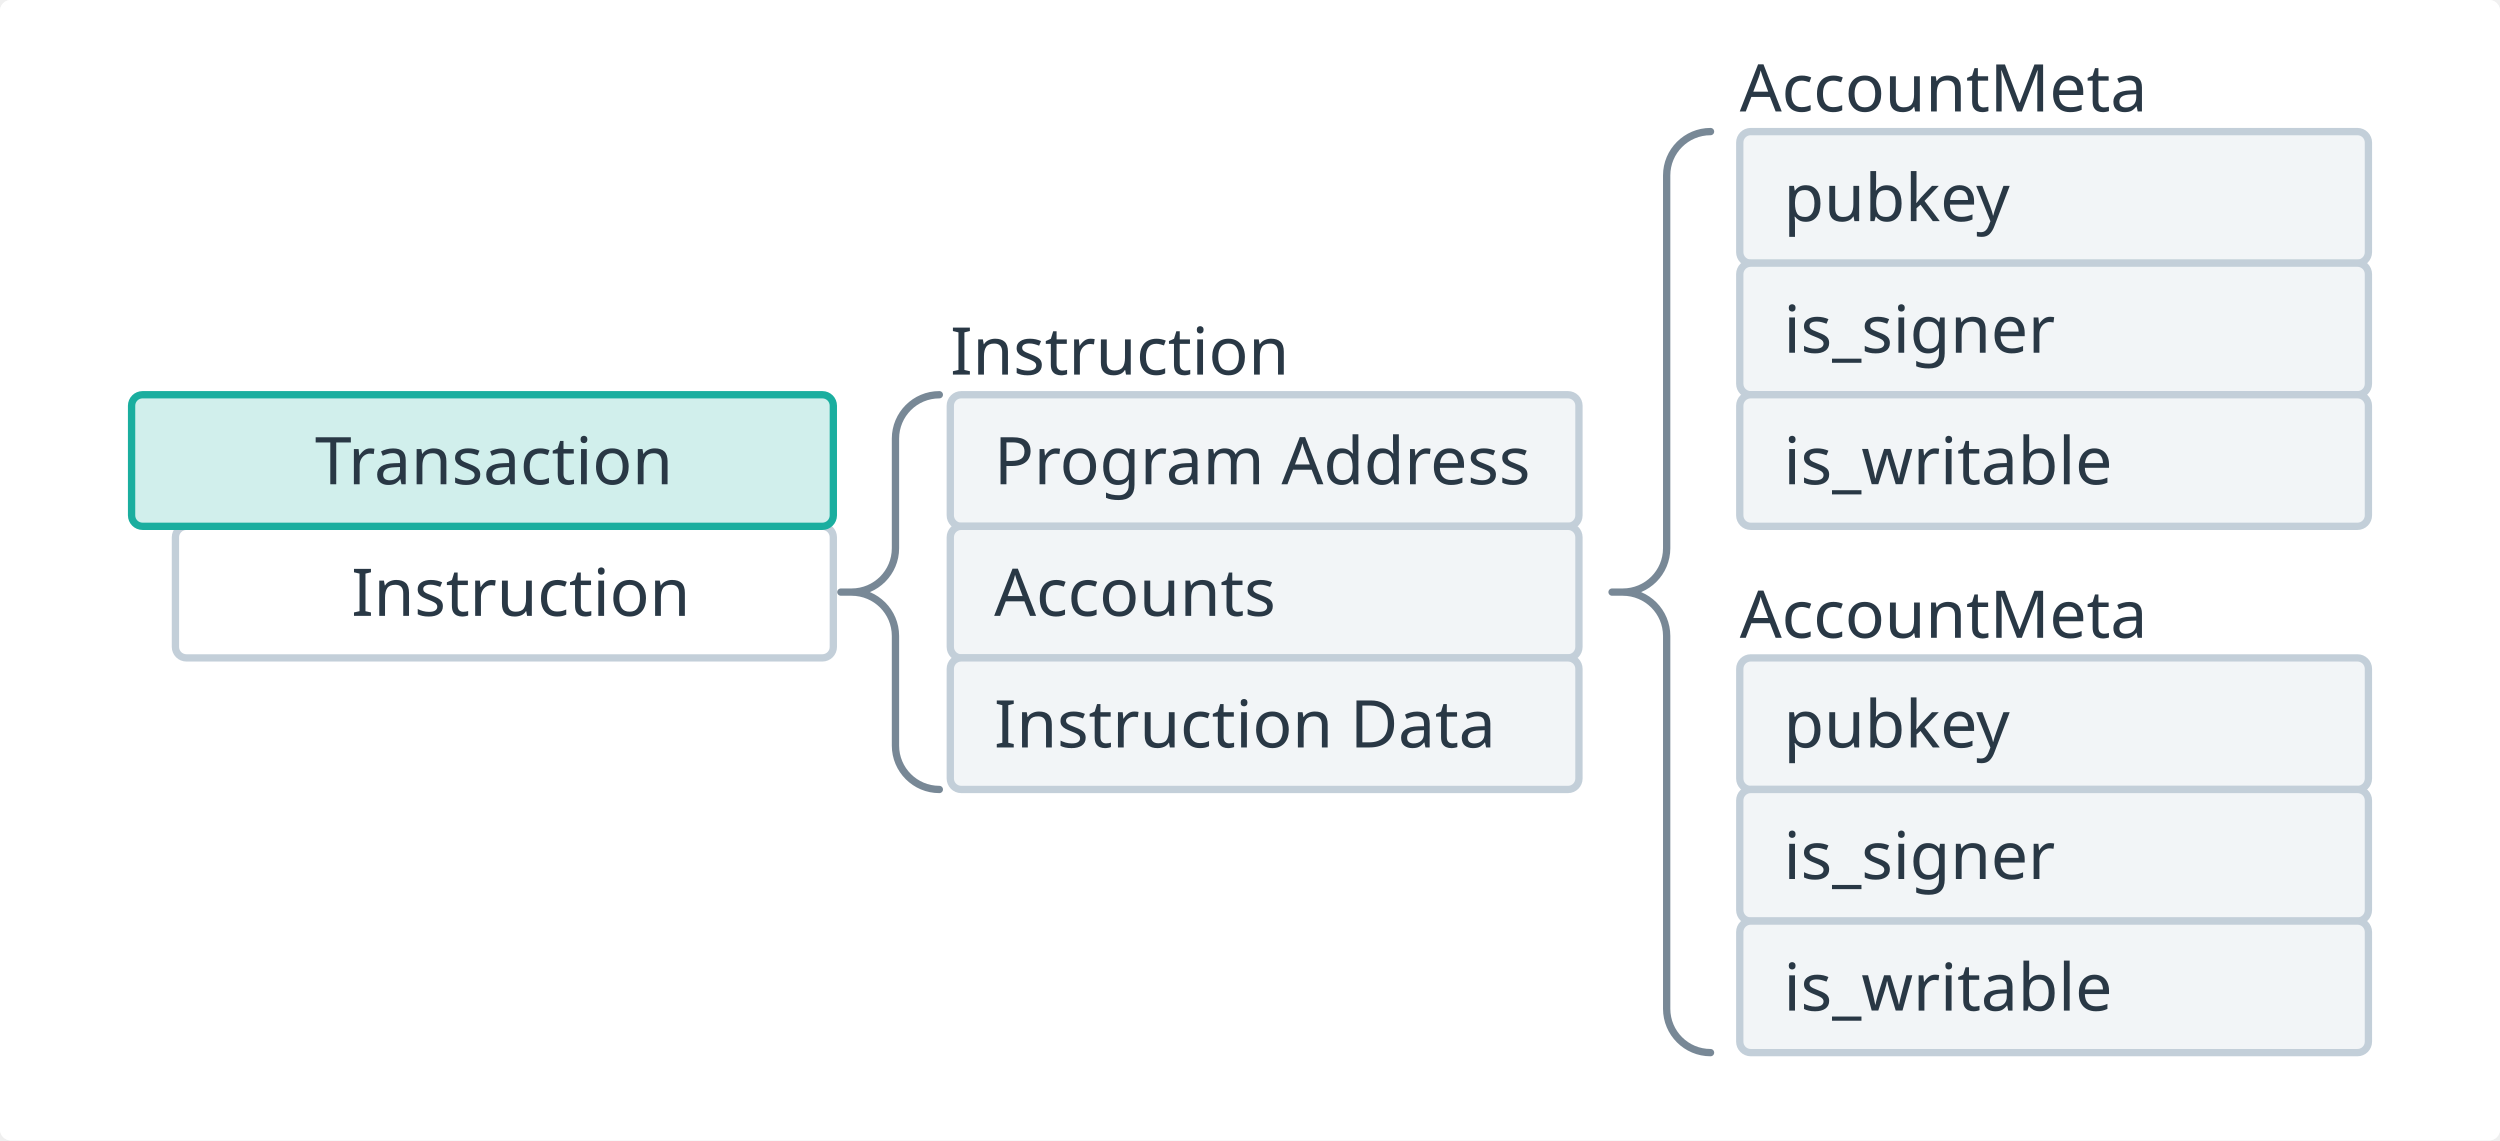
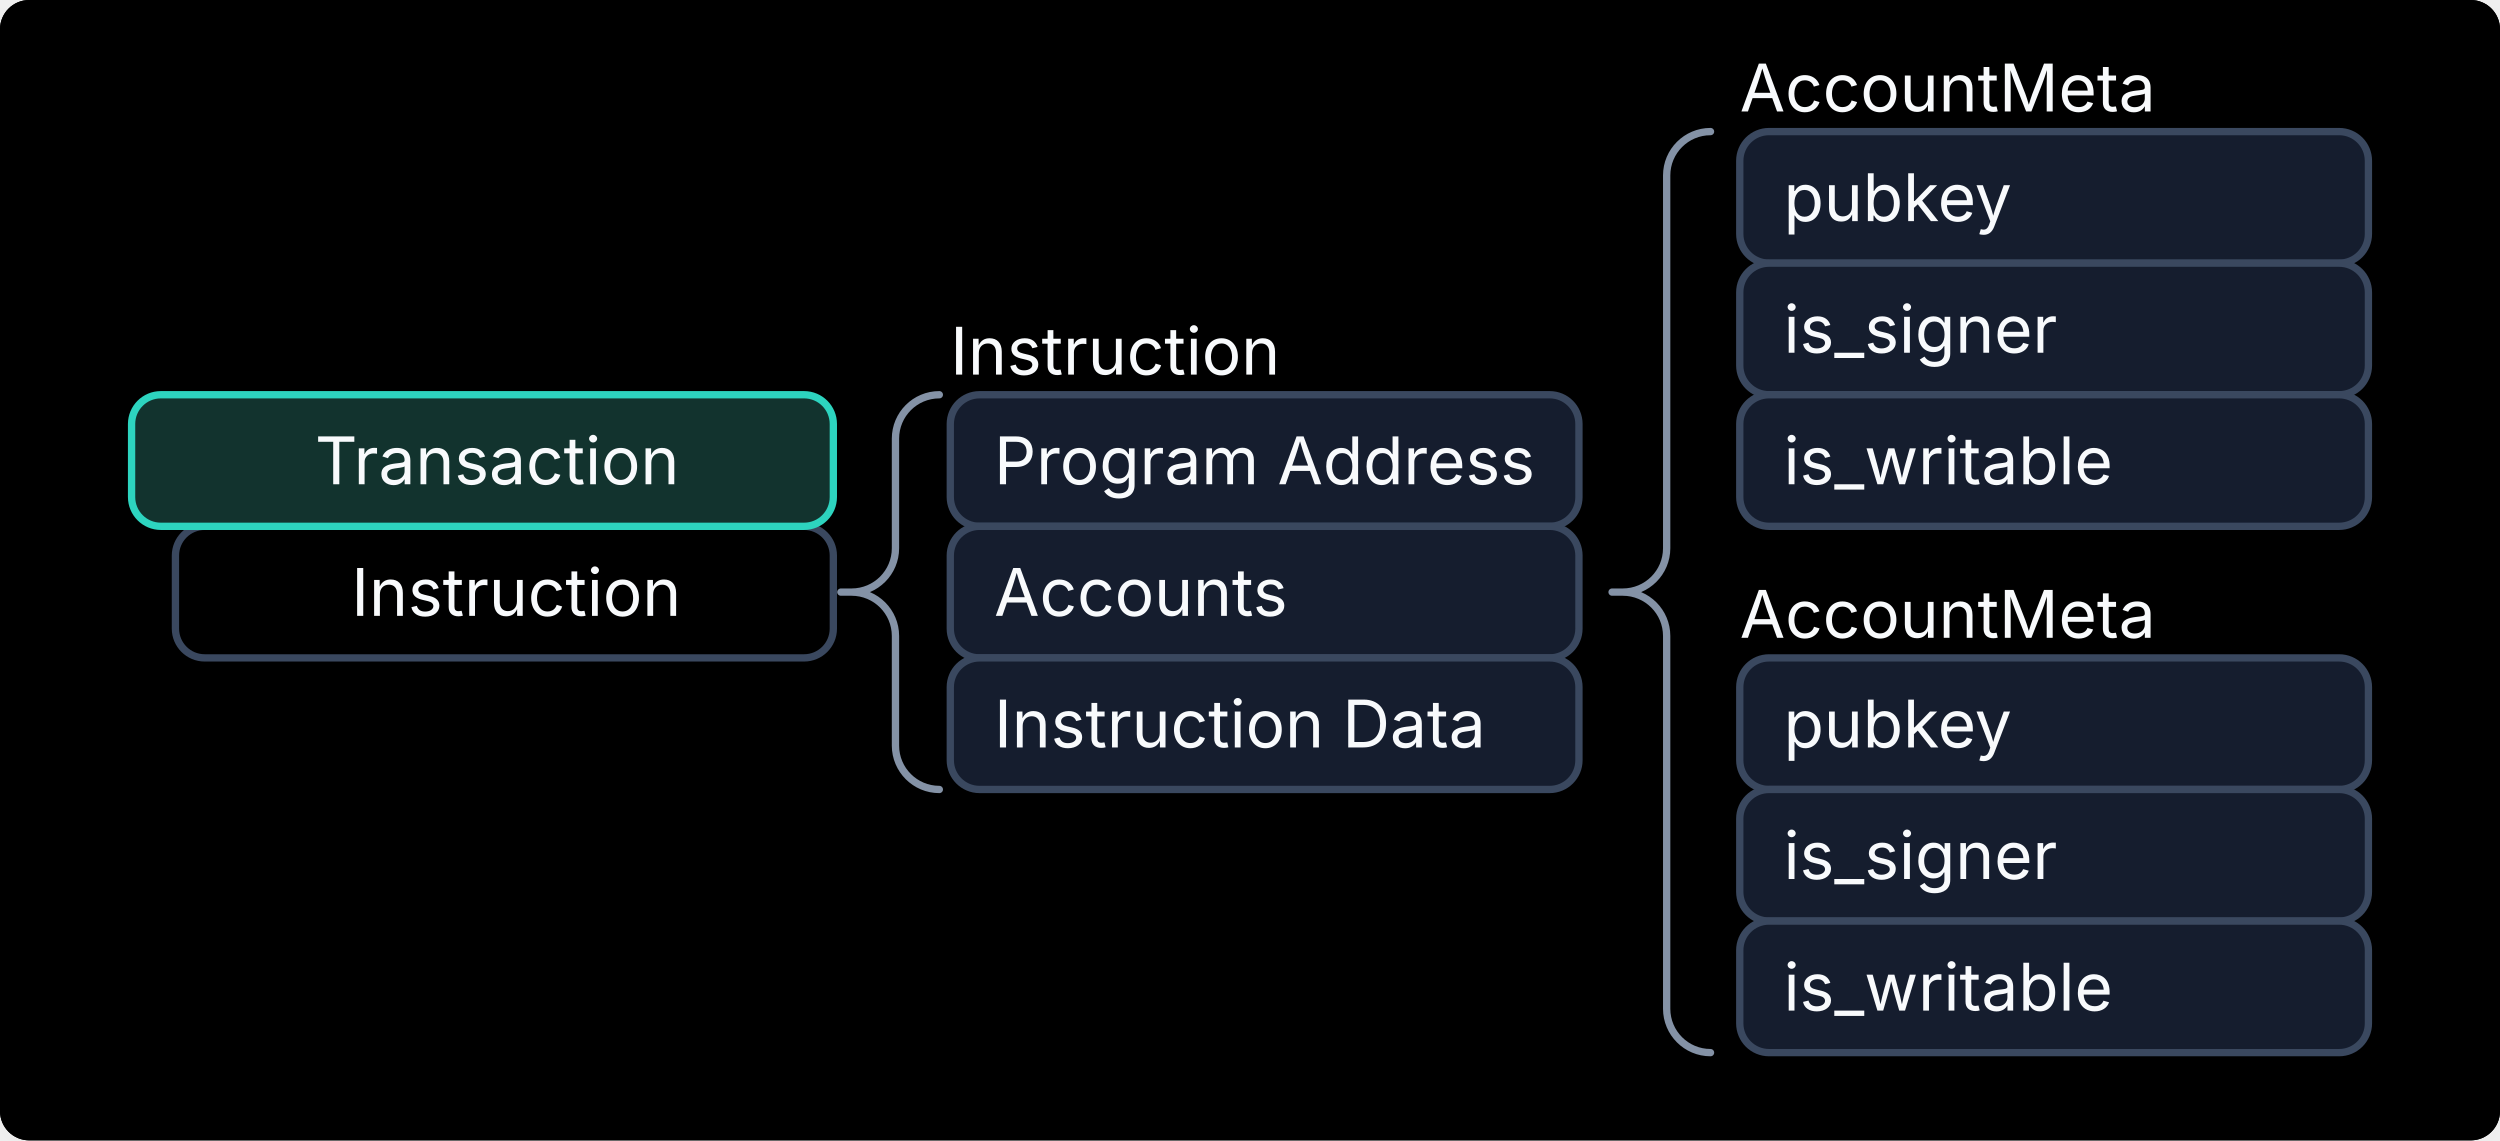
<svg xmlns="http://www.w3.org/2000/svg" version="1.1" viewBox="288 288 684 312" width="684px" height="312px">
  <defs>
-     <style>@font-face{
-     font-family:"DIN Next";
-     font-weight: 400;
-     src:url("https://whimsical.com/fonts/139e8e25-0eea-4cb4-a5d4-79048803e73d.eot?#iefix");
-     src:url("https://whimsical.com/fonts/139e8e25-0eea-4cb4-a5d4-79048803e73d.eot?#iefix") format("eot"),url("https://whimsical.com/fonts/094b15e3-94bd-435b-a595-d40edfde661a.woff2") format("woff2"),url("https://whimsical.com/fonts/7e5fbe11-4858-4bd1-9ec6-a1d9f9d227aa.woff") format("woff"),url("https://whimsical.com/fonts/0f11eff9-9f05-46f5-9703-027c510065d7.ttf") format("truetype"),url("https://whimsical.com/fonts/48b61978-3f30-4274-823c-5cdcd1876918.svg#48b61978-3f30-4274-823c-5cdcd1876918") format("svg");
- }
- @font-face{
-     font-family:"DIN Next";
-     font-weight: 400;
-     font-style: italic;
-     src:url("https://whimsical.com/fonts/df24d5e8-5087-42fd-99b1-b16042d666c8.eot?#iefix");
-     src:url("https://whimsical.com/fonts/df24d5e8-5087-42fd-99b1-b16042d666c8.eot?#iefix") format("eot"),url("https://whimsical.com/fonts/46251881-ffe9-4bfb-99c7-d6ce3bebaf3e.woff2") format("woff2"),url("https://whimsical.com/fonts/790ebbf2-62c5-4a32-946f-99d405f9243e.woff") format("woff"),url("https://whimsical.com/fonts/d28199e6-0f4a-42df-97f4-606701c6f75a.ttf") format("truetype"),url("https://whimsical.com/fonts/37a462c0-d86e-492c-b9ab-35e6bd417f6c.svg#37a462c0-d86e-492c-b9ab-35e6bd417f6c") format("svg");
- }
- @font-face{
-     font-weight: 500;
-     font-family:"DIN Next";
-     src:url("https://whimsical.com/fonts/c5b058fc-55ce-4e06-a175-5c7d9a7e90f4.eot?#iefix");
-     src:url("https://whimsical.com/fonts/c5b058fc-55ce-4e06-a175-5c7d9a7e90f4.eot?#iefix") format("eot"),url("https://whimsical.com/fonts/7b29ae40-30ff-4f99-a2b9-cde88669fa2f.woff2") format("woff2"),url("https://whimsical.com/fonts/bf73077c-e354-4562-a085-f4703eb1d653.woff") format("woff"),url("https://whimsical.com/fonts/0ffa6947-5317-4d07-b525-14d08a028821.ttf") format("truetype"),url("https://whimsical.com/fonts/9e423e45-5450-4991-a157-dbe6cf61eb4e.svg#9e423e45-5450-4991-a157-dbe6cf61eb4e") format("svg");
- }
- @font-face{
-     font-family:"DIN Next";
-     font-weight: 500;
-     font-style: italic;
-     src:url("https://whimsical.com/fonts/9897c008-fd65-48a4-afc7-36de2fea97b9.eot?#iefix");
-     src:url("https://whimsical.com/fonts/9897c008-fd65-48a4-afc7-36de2fea97b9.eot?#iefix") format("eot"),url("https://whimsical.com/fonts/c7717981-647d-4b76-8817-33062e42d11f.woff2") format("woff2"),url("https://whimsical.com/fonts/b852cd4c-1255-40b1-a2be-73a9105b0155.woff") format("woff"),url("https://whimsical.com/fonts/821b00ad-e741-4e2d-af1a-85594367c8a2.ttf") format("truetype"),url("https://whimsical.com/fonts/d3e3b689-a6b0-45f2-b279-f5e194f87409.svg#d3e3b689-a6b0-45f2-b279-f5e194f87409") format("svg");
- }
- @font-face{
-     font-weight: 700;
-     font-family:"DIN Next";
-     src:url("https://whimsical.com/fonts/81cd3b08-fd39-4ae3-8d05-9d24709eba84.eot?#iefix");
-     src:url("https://whimsical.com/fonts/81cd3b08-fd39-4ae3-8d05-9d24709eba84.eot?#iefix") format("eot"),url("https://whimsical.com/fonts/31704504-4671-47a6-a61e-397f07410d91.woff2") format("woff2"),url("https://whimsical.com/fonts/b8a280da-481f-44a0-8d9c-1bc64bd7227c.woff") format("woff"),url("https://whimsical.com/fonts/276d122a-0fab-447b-9fc0-5d7fb0eafce2.ttf") format("truetype"),url("https://whimsical.com/fonts/8fb8273a-8213-4928-808b-b5bfaf3fd7e9.svg#8fb8273a-8213-4928-808b-b5bfaf3fd7e9") format("svg");
- }
- @font-face{
-     font-family:"DIN Next";
-     font-weight: 700;
-     font-style: italic;
-     src:url("https://whimsical.com/fonts/00cc6df3-ed32-4004-8dd8-1c576600a408.eot?#iefix");
-     src:url("https://whimsical.com/fonts/00cc6df3-ed32-4004-8dd8-1c576600a408.eot?#iefix") format("eot"),url("https://whimsical.com/fonts/4132c4c8-680c-4d6d-9251-a2da38503bbd.woff2") format("woff2"),url("https://whimsical.com/fonts/366401fe-6df4-47be-8f55-8a411cff0dd2.woff") format("woff"),url("https://whimsical.com/fonts/dbe4f7ba-fc16-44a6-a577-571620e9edaf.ttf") format("truetype"),url("https://whimsical.com/fonts/f874edca-ee87-4ccf-8b1d-921fbc3c1c36.svg#f874edca-ee87-4ccf-8b1d-921fbc3c1c36") format("svg");
- }
- 
- @font-face {
-     font-family: 'PFDINMonoPro';
-     src:url('https://whimsical.com/fonts/PFDINMonoPro-Regular.woff') format('woff');
-     font-weight: 400;
- }
- @font-face {
-     font-family: 'PFDINMonoPro';
-     src:url('https://whimsical.com/fonts/PFDINMonoPro-Italic.woff') format('woff');
-     font-style: italic;
-     font-weight: 400;
- }
- @font-face {
-     font-family: 'PFDINMonoPro';
-     src:url('https://whimsical.com/fonts/PFDINMonoPro-Bold.woff') format('woff');
-     font-weight: 700;
- }
- @font-face {
-     font-family: 'PFDINMonoPro';
-     src:url('https://whimsical.com/fonts/PFDINMonoPro-BoldItalic.woff') format('woff');
-     font-style: italic;
-     font-weight: 700;
- }
- * {-webkit-font-smoothing: auto; -moz-osx-font-smoothing: auto;}@media print { svg { width: 100%; height: 100%; } }</style>
+     <style>text{font-family:Diatype,Inter,ui-sans-serif,system-ui,sans-serif}</style>
    <g>
      <filter id="white-fill-shadow" y="-50%" height="200%">
        <feDropShadow dx="0" dy="2" stdDeviation="6" flood-opacity="0.03" flood-color="#000000" />
      </filter>
      <filter id="light-gray-fill-shadow" y="-50%" height="200%">
        <feDropShadow dx="0" dy="2" stdDeviation="6" flood-opacity="0.09" flood-color="#000000" />
      </filter>
      <filter id="yellow-fill-shadow" y="-50%" height="200%">
        <feDropShadow dx="0" dy="2" stdDeviation="6" flood-opacity="0.12" flood-color="#000000" />
      </filter>
      <filter id="fill-shadow" y="-50%" height="200%">
        <feDropShadow dx="0" dy="2" stdDeviation="6" flood-opacity="0.16" flood-color="#000000" />
      </filter>
      <filter id="frame-shadow" y="-50%" height="200%">
        <feDropShadow dx="0" dy="3" stdDeviation="8" flood-opacity="0.06" flood-color="#000000" />
      </filter>
      <filter id="button-shadow" y="-50%" height="200%">
        <feDropShadow dx="0" dy="2" stdDeviation="6" flood-opacity="0.03" flood-color="#000000" />
      </filter>
      <filter id="button-hover-shadow" y="-50%" height="200%">
        <feDropShadow dx="0" dy="2" stdDeviation="6" flood-opacity="0.08" flood-color="#000000" />
      </filter>
      <filter id="badge-shadow" y="-50%" height="200%">
        <feDropShadow dx="0" dy="2" stdDeviation="6" flood-opacity="0.08" flood-color="#000000" />
      </filter>
    </g>
  </defs>
  <g>
-     <rect x="288" y="288" width="684" height="312" rx="3" ry="3" fill="#FFFFFF" filter="url(#white-fill-shadow)" />
+     <rect x="288" y="288" width="684" height="312" rx="8" ry="8" fill="#000000" filter="url(#white-fill-shadow)" />
    <g>
-       <rect x="288" y="288" width="684" height="312" rx="3" ry="3" fill="#FFFFFF" />
+       <rect x="288" y="288" width="684" height="312" rx="8" ry="8" fill="#000000" />
    </g>
    <g>
      <g>
        <g>
-           <rect x="336" y="432" width="180" height="36" rx="3" ry="3" fill="#ffffff" />
-           <rect y="432" rx="3" stroke="#C3CFD9" fill="none" stroke-linejoin="round" width="180" stroke-linecap="round" stroke-width="2" x="336" ry="3" height="36" />
-           <g class="content">
-             <g>
-               <g>
-                 <g>
-                   <g>
-                     <g />
-                     <text fill="#293845" hover-props="{}">
-                       <tspan x="384.131" y="456.5" font-family="DIN Next, system-ui, sans-serif" font-size="18" font-style="normal" font-weight="normal">Instruction</tspan>
-                     </text>
-                   </g>
-                 </g>
-               </g>
-             </g>
-           </g>
-         </g>
-       </g>
-       <g>
-         <g>
-           <rect x="324" y="396" width="192" height="36" rx="3" ry="3" fill="#d1efec" />
-           <rect y="396" rx="3" stroke="#1AAE9F" fill="none" stroke-linejoin="round" width="192" stroke-linecap="round" stroke-width="2" x="324" ry="3" height="36" />
-           <g class="content">
-             <g>
-               <g>
-                 <g>
-                   <g>
-                     <g />
-                     <text fill="#293845" hover-props="{}">
-                       <tspan x="374.181" y="420.5" font-family="DIN Next, system-ui, sans-serif" font-size="18" font-style="normal" font-weight="normal">Transaction</tspan>
+           <rect x="336" y="432" width="180" height="36" rx="8" ry="8" fill="#000000" />
+           <rect y="432" rx="8" stroke="#3a485f" fill="none" stroke-linejoin="round" width="180" stroke-linecap="round" stroke-width="2" x="336" ry="8" height="36" />
+           <g class="content">
+             <g>
+               <g>
+                 <g>
+                   <g>
+                     <g />
+                     <text fill="#f8fafc" hover-props="{}">
+                       <tspan x="384.131" y="456.5" font-family="Diatype,Inter,ui-sans-serif,system-ui,sans-serif" font-size="18" font-style="normal" font-weight="normal">Instruction</tspan>
+                     </text>
+                   </g>
+                 </g>
+               </g>
+             </g>
+           </g>
+         </g>
+       </g>
+       <g>
+         <g>
+           <rect x="324" y="396" width="192" height="36" rx="8" ry="8" fill="#12332e" />
+           <rect y="396" rx="8" stroke="#2dd4bf" fill="none" stroke-linejoin="round" width="192" stroke-linecap="round" stroke-width="2" x="324" ry="8" height="36" />
+           <g class="content">
+             <g>
+               <g>
+                 <g>
+                   <g>
+                     <g />
+                     <text fill="#f8fafc" hover-props="{}">
+                       <tspan x="374.181" y="420.5" font-family="Diatype,Inter,ui-sans-serif,system-ui,sans-serif" font-size="18" font-style="normal" font-weight="normal">Transaction</tspan>
                    </text>
                  </g>
                </g>
              </g>
            </g>
          </g>
        </g>
      </g>
      <g>
        <g>
          <path d="M545,396c-6.627,0 -12,5.373 -12,12c0,6.627 0,23.373 0,30c0,6.627 -5.373,12 -12,12c-6.627,0 0,0 0,0c0,0 -6.627,0 0,0c6.627,0 12,5.373 12,12c0,6.627 0,23.373 0,30c0,6.627 5.373,12 12,12" fill="rgba(0,0,0,0)" />
-           <path d="M545,396c-6.627,0 -12,5.373 -12,12c0,6.627 0,23.373 0,30c0,6.627 -5.373,12 -12,12c-6.627,0 0,0 0,0c0,0 -6.627,0 0,0c6.627,0 12,5.373 12,12c0,6.627 0,23.373 0,30c0,6.627 5.373,12 12,12" fill="none" stroke="#788896" stroke-linecap="round" stroke-linejoin="round" stroke-width="2" />
-         </g>
-       </g>
-       <g>
-         <g>
-           <rect x="548" y="396" width="172" height="36" rx="3" ry="3" fill="#F2F5F7" />
-           <rect y="396" rx="3" stroke="#C3CFD9" fill="none" stroke-linejoin="round" width="172" stroke-linecap="round" stroke-width="2" x="548" ry="3" height="36" />
-           <g class="content">
-             <g>
-               <g>
-                 <g>
-                   <g>
-                     <g />
-                     <text fill="#293845" hover-props="{}">
-                       <tspan x="560" y="420.5" font-family="DIN Next, system-ui, sans-serif" font-size="18" font-style="normal" font-weight="normal">Program Address</tspan>
-                     </text>
-                   </g>
-                 </g>
-               </g>
-             </g>
-           </g>
-         </g>
-       </g>
-       <g>
-         <g>
-           <rect x="548" y="432" width="172" height="36" rx="3" ry="3" fill="#F2F5F7" />
-           <rect y="432" rx="3" stroke="#C3CFD9" fill="none" stroke-linejoin="round" width="172" stroke-linecap="round" stroke-width="2" x="548" ry="3" height="36" />
-           <g class="content">
-             <g>
-               <g>
-                 <g>
-                   <g>
-                     <g />
-                     <text fill="#293845" hover-props="{}">
-                       <tspan x="560" y="456.5" font-family="DIN Next, system-ui, sans-serif" font-size="18" font-style="normal" font-weight="normal">Accounts</tspan>
-                     </text>
-                   </g>
-                 </g>
-               </g>
-             </g>
-           </g>
-         </g>
-       </g>
-       <g>
-         <g>
-           <rect x="548" y="468" width="172" height="36" rx="3" ry="3" fill="#F2F5F7" />
-           <rect y="468" rx="3" stroke="#C3CFD9" fill="none" stroke-linejoin="round" width="172" stroke-linecap="round" stroke-width="2" x="548" ry="3" height="36" />
-           <g class="content">
-             <g>
-               <g>
-                 <g>
-                   <g>
-                     <g />
-                     <text fill="#293845" hover-props="{}">
-                       <tspan x="560" y="492.5" font-family="DIN Next, system-ui, sans-serif" font-size="18" font-style="normal" font-weight="normal">Instruction Data</tspan>
+           <path d="M545,396c-6.627,0 -12,5.373 -12,12c0,6.627 0,23.373 0,30c0,6.627 -5.373,12 -12,12c-6.627,0 0,0 0,0c0,0 -6.627,0 0,0c6.627,0 12,5.373 12,12c0,6.627 0,23.373 0,30c0,6.627 5.373,12 12,12" fill="none" stroke="#8492a6" stroke-linecap="round" stroke-linejoin="round" stroke-width="2" />
+         </g>
+       </g>
+       <g>
+         <g>
+           <rect x="548" y="396" width="172" height="36" rx="8" ry="8" fill="#151d2e" />
+           <rect y="396" rx="8" stroke="#3a485f" fill="none" stroke-linejoin="round" width="172" stroke-linecap="round" stroke-width="2" x="548" ry="8" height="36" />
+           <g class="content">
+             <g>
+               <g>
+                 <g>
+                   <g>
+                     <g />
+                     <text fill="#f8fafc" hover-props="{}">
+                       <tspan x="560" y="420.5" font-family="Diatype,Inter,ui-sans-serif,system-ui,sans-serif" font-size="18" font-style="normal" font-weight="normal">Program Address</tspan>
+                     </text>
+                   </g>
+                 </g>
+               </g>
+             </g>
+           </g>
+         </g>
+       </g>
+       <g>
+         <g>
+           <rect x="548" y="432" width="172" height="36" rx="8" ry="8" fill="#151d2e" />
+           <rect y="432" rx="8" stroke="#3a485f" fill="none" stroke-linejoin="round" width="172" stroke-linecap="round" stroke-width="2" x="548" ry="8" height="36" />
+           <g class="content">
+             <g>
+               <g>
+                 <g>
+                   <g>
+                     <g />
+                     <text fill="#f8fafc" hover-props="{}">
+                       <tspan x="560" y="456.5" font-family="Diatype,Inter,ui-sans-serif,system-ui,sans-serif" font-size="18" font-style="normal" font-weight="normal">Accounts</tspan>
+                     </text>
+                   </g>
+                 </g>
+               </g>
+             </g>
+           </g>
+         </g>
+       </g>
+       <g>
+         <g>
+           <rect x="548" y="468" width="172" height="36" rx="8" ry="8" fill="#151d2e" />
+           <rect y="468" rx="8" stroke="#3a485f" fill="none" stroke-linejoin="round" width="172" stroke-linecap="round" stroke-width="2" x="548" ry="8" height="36" />
+           <g class="content">
+             <g>
+               <g>
+                 <g>
+                   <g>
+                     <g />
+                     <text fill="#f8fafc" hover-props="{}">
+                       <tspan x="560" y="492.5" font-family="Diatype,Inter,ui-sans-serif,system-ui,sans-serif" font-size="18" font-style="normal" font-weight="normal">Instruction Data</tspan>
                    </text>
                  </g>
                </g>
              </g>
            </g>
          </g>
        </g>
      </g>
      <g>
        <g>
          <path d="M756,324c-6.627,0 -12,5.373 -12,12c0,6.627 0,95.373 0,102c0,6.627 -5.373,12 -12,12c-6.627,0 0,0 0,0c0,0 -6.627,0 0,0c6.627,0 12,5.373 12,12c0,6.627 0,95.373 0,102c0,6.627 5.373,12 12,12" fill="rgba(0,0,0,0)" />
-           <path d="M756,324c-6.627,0 -12,5.373 -12,12c0,6.627 0,95.373 0,102c0,6.627 -5.373,12 -12,12c-6.627,0 0,0 0,0c0,0 -6.627,0 0,0c6.627,0 12,5.373 12,12c0,6.627 0,95.373 0,102c0,6.627 5.373,12 12,12" fill="none" stroke="#788896" stroke-linecap="round" stroke-linejoin="round" stroke-width="2" />
-         </g>
-       </g>
-       <g>
-         <g>
-           <rect x="764" y="324" width="172" height="36" rx="3" ry="3" fill="#F2F5F7" />
-           <rect y="324" rx="3" stroke="#C3CFD9" fill="none" stroke-linejoin="round" width="172" stroke-linecap="round" stroke-width="2" x="764" ry="3" height="36" />
-           <g class="content">
-             <g>
-               <g>
-                 <g>
-                   <g>
-                     <g />
-                     <text fill="#293845" hover-props="{}">
-                       <tspan x="776" y="348.5" font-family="DIN Next, system-ui, sans-serif" font-size="18" font-style="normal" font-weight="normal">pubkey</tspan>
+           <path d="M756,324c-6.627,0 -12,5.373 -12,12c0,6.627 0,95.373 0,102c0,6.627 -5.373,12 -12,12c-6.627,0 0,0 0,0c0,0 -6.627,0 0,0c6.627,0 12,5.373 12,12c0,6.627 0,95.373 0,102c0,6.627 5.373,12 12,12" fill="none" stroke="#8492a6" stroke-linecap="round" stroke-linejoin="round" stroke-width="2" />
+         </g>
+       </g>
+       <g>
+         <g>
+           <rect x="764" y="324" width="172" height="36" rx="8" ry="8" fill="#151d2e" />
+           <rect y="324" rx="8" stroke="#3a485f" fill="none" stroke-linejoin="round" width="172" stroke-linecap="round" stroke-width="2" x="764" ry="8" height="36" />
+           <g class="content">
+             <g>
+               <g>
+                 <g>
+                   <g>
+                     <g />
+                     <text fill="#f8fafc" hover-props="{}">
+                       <tspan x="776" y="348.5" font-family="Diatype,Inter,ui-sans-serif,system-ui,sans-serif" font-size="18" font-style="normal" font-weight="normal">pubkey</tspan>
                    </text>
                  </g>
                </g>
              </g>
            </g>
          </g>
        </g>
      </g>
      <g>
        <g class="content">
          <g>
            <g>
              <g>
                <g>
                  <g />
-                   <text fill="#293845" hover-props="{}">
-                     <tspan x="764" y="462.5" font-family="DIN Next, system-ui, sans-serif" font-size="18" font-style="normal" font-weight="normal">AccountMeta</tspan>
+                   <text fill="#f8fafc" hover-props="{}">
+                     <tspan x="764" y="462.5" font-family="Diatype,Inter,ui-sans-serif,system-ui,sans-serif" font-size="18" font-style="normal" font-weight="normal">AccountMeta</tspan>
                  </text>
                </g>
              </g>
            </g>
          </g>
        </g>
      </g>
      <g>
        <g>
-           <rect x="764" y="360" width="172" height="36" rx="3" ry="3" fill="#F2F5F7" />
-           <rect y="360" rx="3" stroke="#C3CFD9" fill="none" stroke-linejoin="round" width="172" stroke-linecap="round" stroke-width="2" x="764" ry="3" height="36" />
-           <g class="content">
-             <g>
-               <g>
-                 <g>
-                   <g>
-                     <g />
-                     <text fill="#293845" hover-props="{}">
-                       <tspan x="776" y="384.5" font-family="DIN Next, system-ui, sans-serif" font-size="18" font-style="normal" font-weight="normal">is_signer</tspan>
-                     </text>
-                   </g>
-                 </g>
-               </g>
-             </g>
-           </g>
-         </g>
-       </g>
-       <g>
-         <g>
-           <rect x="764" y="396" width="172" height="36" rx="3" ry="3" fill="#F2F5F7" />
-           <rect y="396" rx="3" stroke="#C3CFD9" fill="none" stroke-linejoin="round" width="172" stroke-linecap="round" stroke-width="2" x="764" ry="3" height="36" />
-           <g class="content">
-             <g>
-               <g>
-                 <g>
-                   <g>
-                     <g />
-                     <text fill="#293845" hover-props="{}">
-                       <tspan x="776" y="420.5" font-family="DIN Next, system-ui, sans-serif" font-size="18" font-style="normal" font-weight="normal">is_writable</tspan>
+           <rect x="764" y="360" width="172" height="36" rx="8" ry="8" fill="#151d2e" />
+           <rect y="360" rx="8" stroke="#3a485f" fill="none" stroke-linejoin="round" width="172" stroke-linecap="round" stroke-width="2" x="764" ry="8" height="36" />
+           <g class="content">
+             <g>
+               <g>
+                 <g>
+                   <g>
+                     <g />
+                     <text fill="#f8fafc" hover-props="{}">
+                       <tspan x="776" y="384.5" font-family="Diatype,Inter,ui-sans-serif,system-ui,sans-serif" font-size="18" font-style="normal" font-weight="normal">is_signer</tspan>
+                     </text>
+                   </g>
+                 </g>
+               </g>
+             </g>
+           </g>
+         </g>
+       </g>
+       <g>
+         <g>
+           <rect x="764" y="396" width="172" height="36" rx="8" ry="8" fill="#151d2e" />
+           <rect y="396" rx="8" stroke="#3a485f" fill="none" stroke-linejoin="round" width="172" stroke-linecap="round" stroke-width="2" x="764" ry="8" height="36" />
+           <g class="content">
+             <g>
+               <g>
+                 <g>
+                   <g>
+                     <g />
+                     <text fill="#f8fafc" hover-props="{}">
+                       <tspan x="776" y="420.5" font-family="Diatype,Inter,ui-sans-serif,system-ui,sans-serif" font-size="18" font-style="normal" font-weight="normal">is_writable</tspan>
                    </text>
                  </g>
                </g>
              </g>
            </g>
          </g>
        </g>
      </g>
      <g>
        <g class="content">
          <g>
            <g>
              <g>
                <g>
                  <g />
-                   <text fill="#293845" hover-props="{}">
-                     <tspan x="764" y="318.5" font-family="DIN Next, system-ui, sans-serif" font-size="18" font-style="normal" font-weight="normal">AccountMeta</tspan>
+                   <text fill="#f8fafc" hover-props="{}">
+                     <tspan x="764" y="318.5" font-family="Diatype,Inter,ui-sans-serif,system-ui,sans-serif" font-size="18" font-style="normal" font-weight="normal">AccountMeta</tspan>
                  </text>
                </g>
              </g>
            </g>
          </g>
        </g>
      </g>
      <g>
        <g class="content">
          <g>
            <g>
              <g>
                <g>
                  <g />
-                   <text fill="#293845" hover-props="{}">
-                     <tspan x="548" y="390.5" font-family="DIN Next, system-ui, sans-serif" font-size="18" font-style="normal" font-weight="normal">Instruction</tspan>
+                   <text fill="#f8fafc" hover-props="{}">
+                     <tspan x="548" y="390.5" font-family="Diatype,Inter,ui-sans-serif,system-ui,sans-serif" font-size="18" font-style="normal" font-weight="normal">Instruction</tspan>
                  </text>
                </g>
              </g>
            </g>
          </g>
        </g>
      </g>
      <g>
        <g>
-           <rect x="764" y="468" width="172" height="36" rx="3" ry="3" fill="#F2F5F7" />
-           <rect y="468" rx="3" stroke="#C3CFD9" fill="none" stroke-linejoin="round" width="172" stroke-linecap="round" stroke-width="2" x="764" ry="3" height="36" />
-           <g class="content">
-             <g>
-               <g>
-                 <g>
-                   <g>
-                     <g />
-                     <text fill="#293845" hover-props="{}">
-                       <tspan x="776" y="492.5" font-family="DIN Next, system-ui, sans-serif" font-size="18" font-style="normal" font-weight="normal">pubkey</tspan>
-                     </text>
-                   </g>
-                 </g>
-               </g>
-             </g>
-           </g>
-         </g>
-       </g>
-       <g>
-         <g>
-           <rect x="764" y="504" width="172" height="36" rx="3" ry="3" fill="#F2F5F7" />
-           <rect y="504" rx="3" stroke="#C3CFD9" fill="none" stroke-linejoin="round" width="172" stroke-linecap="round" stroke-width="2" x="764" ry="3" height="36" />
-           <g class="content">
-             <g>
-               <g>
-                 <g>
-                   <g>
-                     <g />
-                     <text fill="#293845" hover-props="{}">
-                       <tspan x="776" y="528.5" font-family="DIN Next, system-ui, sans-serif" font-size="18" font-style="normal" font-weight="normal">is_signer</tspan>
-                     </text>
-                   </g>
-                 </g>
-               </g>
-             </g>
-           </g>
-         </g>
-       </g>
-       <g>
-         <g>
-           <rect x="764" y="540" width="172" height="36" rx="3" ry="3" fill="#F2F5F7" />
-           <rect y="540" rx="3" stroke="#C3CFD9" fill="none" stroke-linejoin="round" width="172" stroke-linecap="round" stroke-width="2" x="764" ry="3" height="36" />
-           <g class="content">
-             <g>
-               <g>
-                 <g>
-                   <g>
-                     <g />
-                     <text fill="#293845" hover-props="{}">
-                       <tspan x="776" y="564.5" font-family="DIN Next, system-ui, sans-serif" font-size="18" font-style="normal" font-weight="normal">is_writable</tspan>
+           <rect x="764" y="468" width="172" height="36" rx="8" ry="8" fill="#151d2e" />
+           <rect y="468" rx="8" stroke="#3a485f" fill="none" stroke-linejoin="round" width="172" stroke-linecap="round" stroke-width="2" x="764" ry="8" height="36" />
+           <g class="content">
+             <g>
+               <g>
+                 <g>
+                   <g>
+                     <g />
+                     <text fill="#f8fafc" hover-props="{}">
+                       <tspan x="776" y="492.5" font-family="Diatype,Inter,ui-sans-serif,system-ui,sans-serif" font-size="18" font-style="normal" font-weight="normal">pubkey</tspan>
+                     </text>
+                   </g>
+                 </g>
+               </g>
+             </g>
+           </g>
+         </g>
+       </g>
+       <g>
+         <g>
+           <rect x="764" y="504" width="172" height="36" rx="8" ry="8" fill="#151d2e" />
+           <rect y="504" rx="8" stroke="#3a485f" fill="none" stroke-linejoin="round" width="172" stroke-linecap="round" stroke-width="2" x="764" ry="8" height="36" />
+           <g class="content">
+             <g>
+               <g>
+                 <g>
+                   <g>
+                     <g />
+                     <text fill="#f8fafc" hover-props="{}">
+                       <tspan x="776" y="528.5" font-family="Diatype,Inter,ui-sans-serif,system-ui,sans-serif" font-size="18" font-style="normal" font-weight="normal">is_signer</tspan>
+                     </text>
+                   </g>
+                 </g>
+               </g>
+             </g>
+           </g>
+         </g>
+       </g>
+       <g>
+         <g>
+           <rect x="764" y="540" width="172" height="36" rx="8" ry="8" fill="#151d2e" />
+           <rect y="540" rx="8" stroke="#3a485f" fill="none" stroke-linejoin="round" width="172" stroke-linecap="round" stroke-width="2" x="764" ry="8" height="36" />
+           <g class="content">
+             <g>
+               <g>
+                 <g>
+                   <g>
+                     <g />
+                     <text fill="#f8fafc" hover-props="{}">
+                       <tspan x="776" y="564.5" font-family="Diatype,Inter,ui-sans-serif,system-ui,sans-serif" font-size="18" font-style="normal" font-weight="normal">is_writable</tspan>
                    </text>
                  </g>
                </g>
              </g>
            </g>
          </g>
        </g>
      </g>
    </g>
  </g>
</svg>
